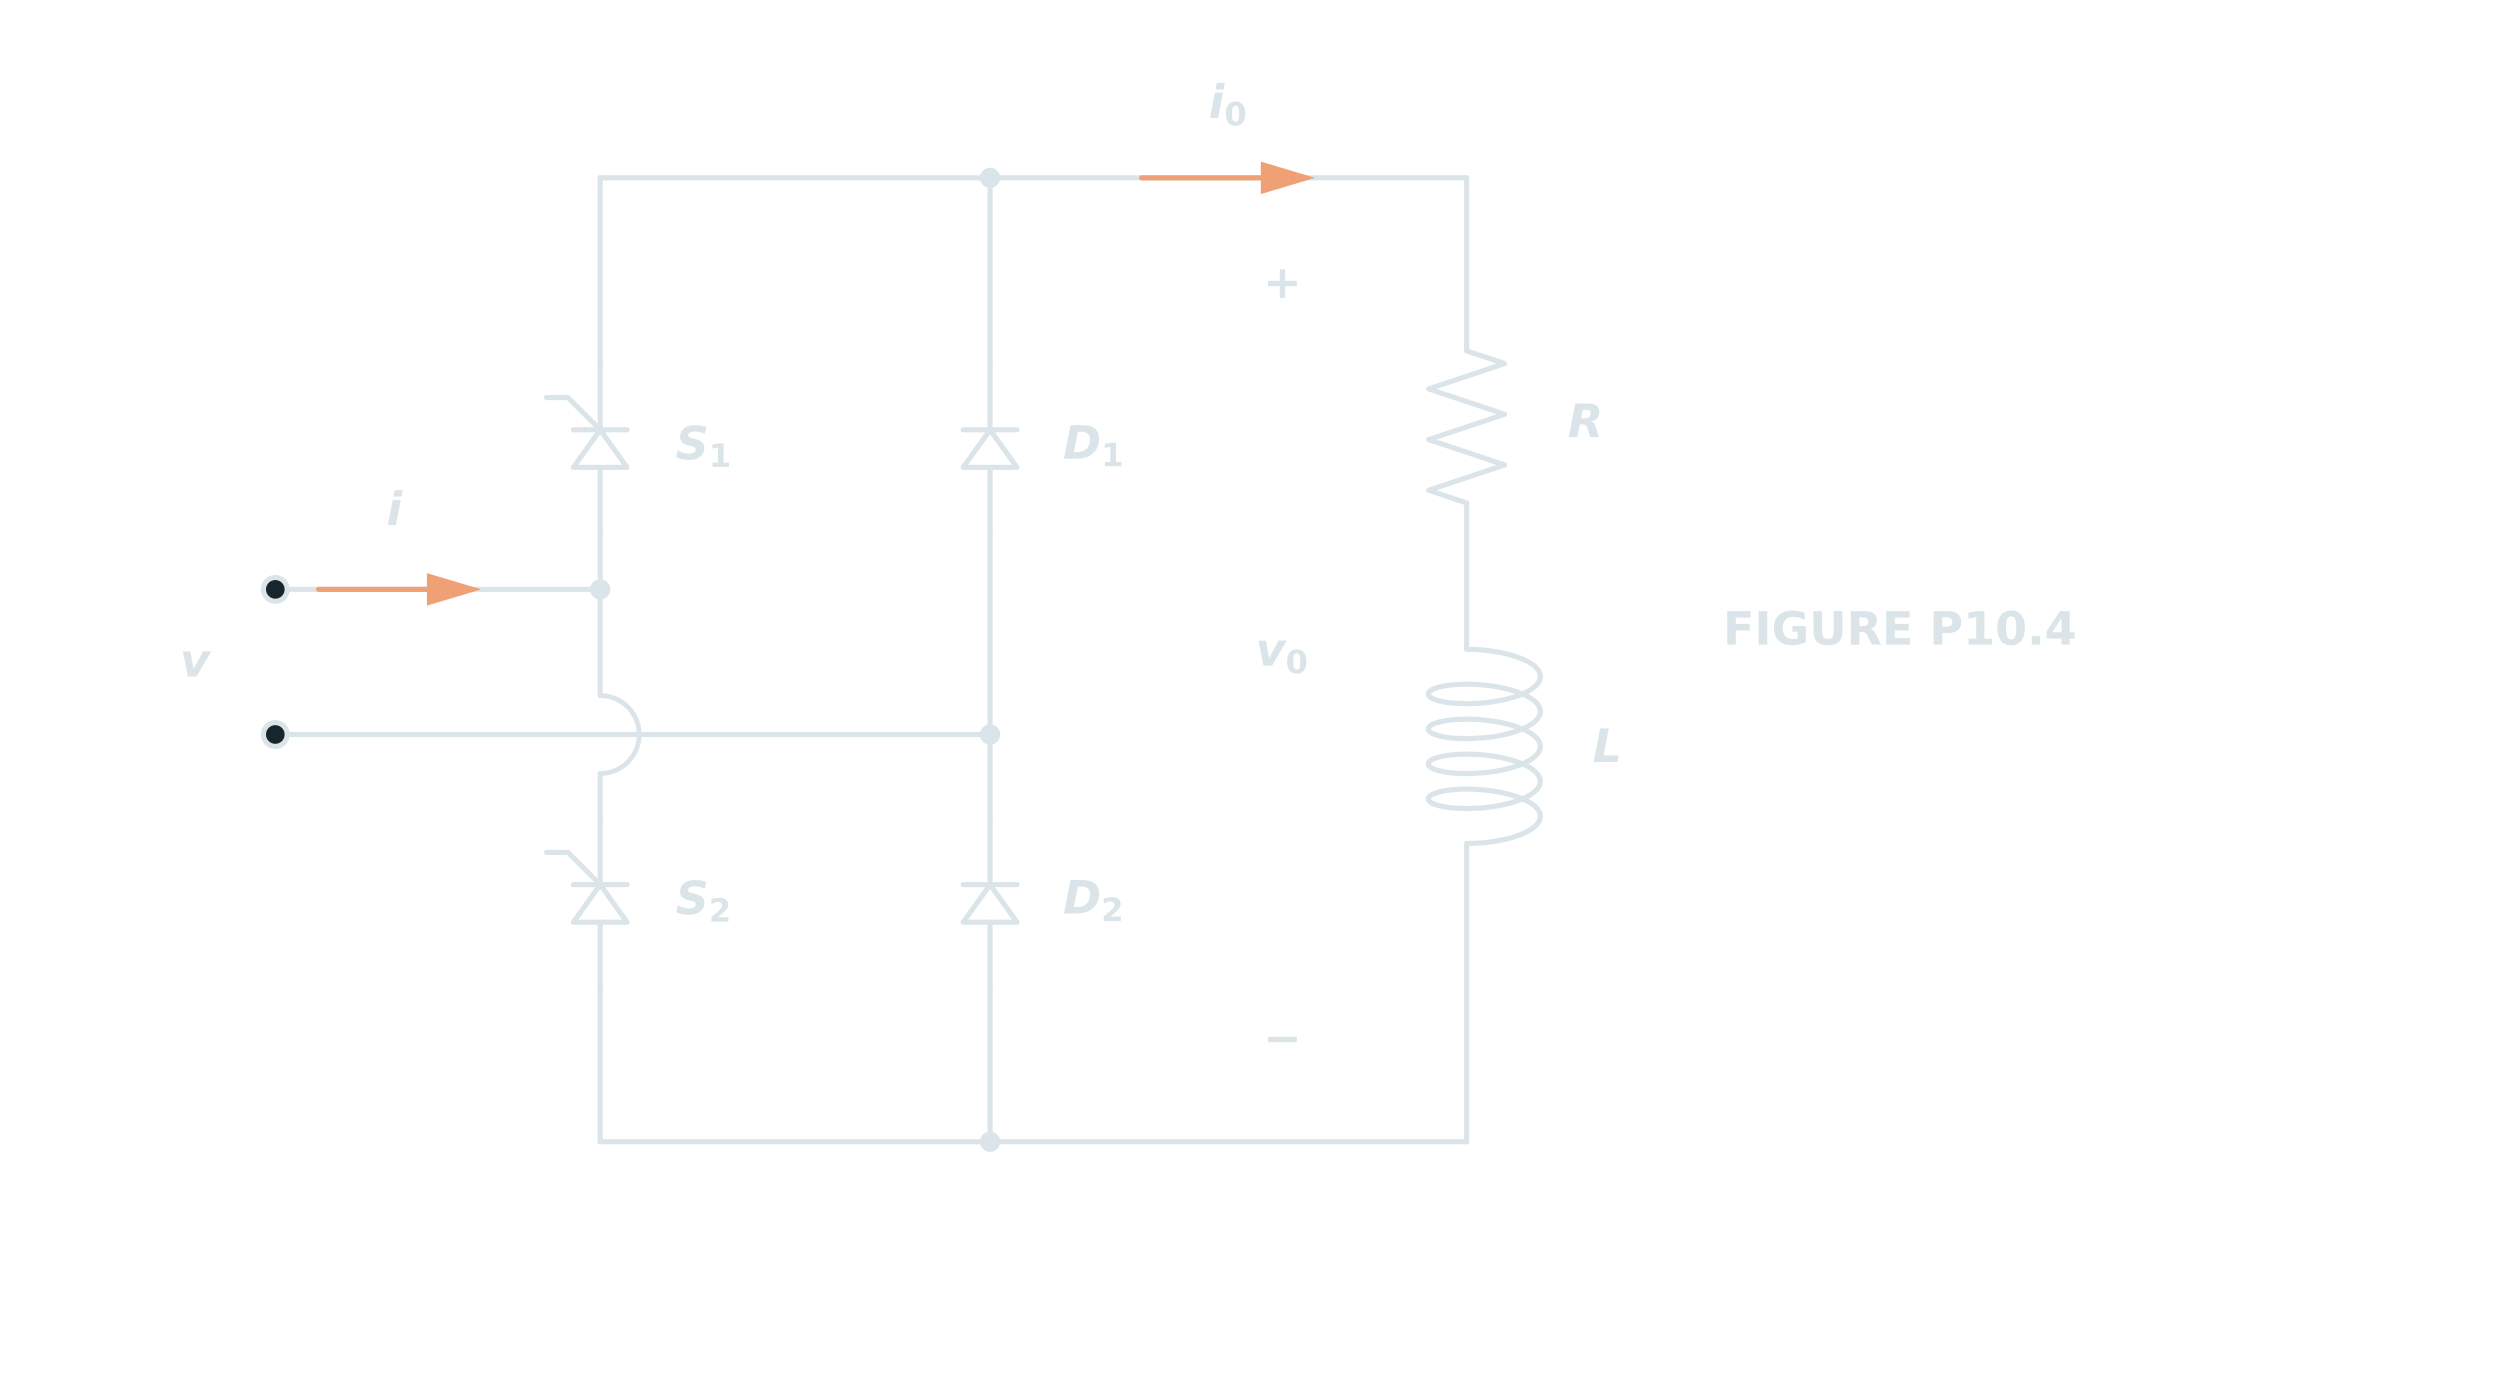
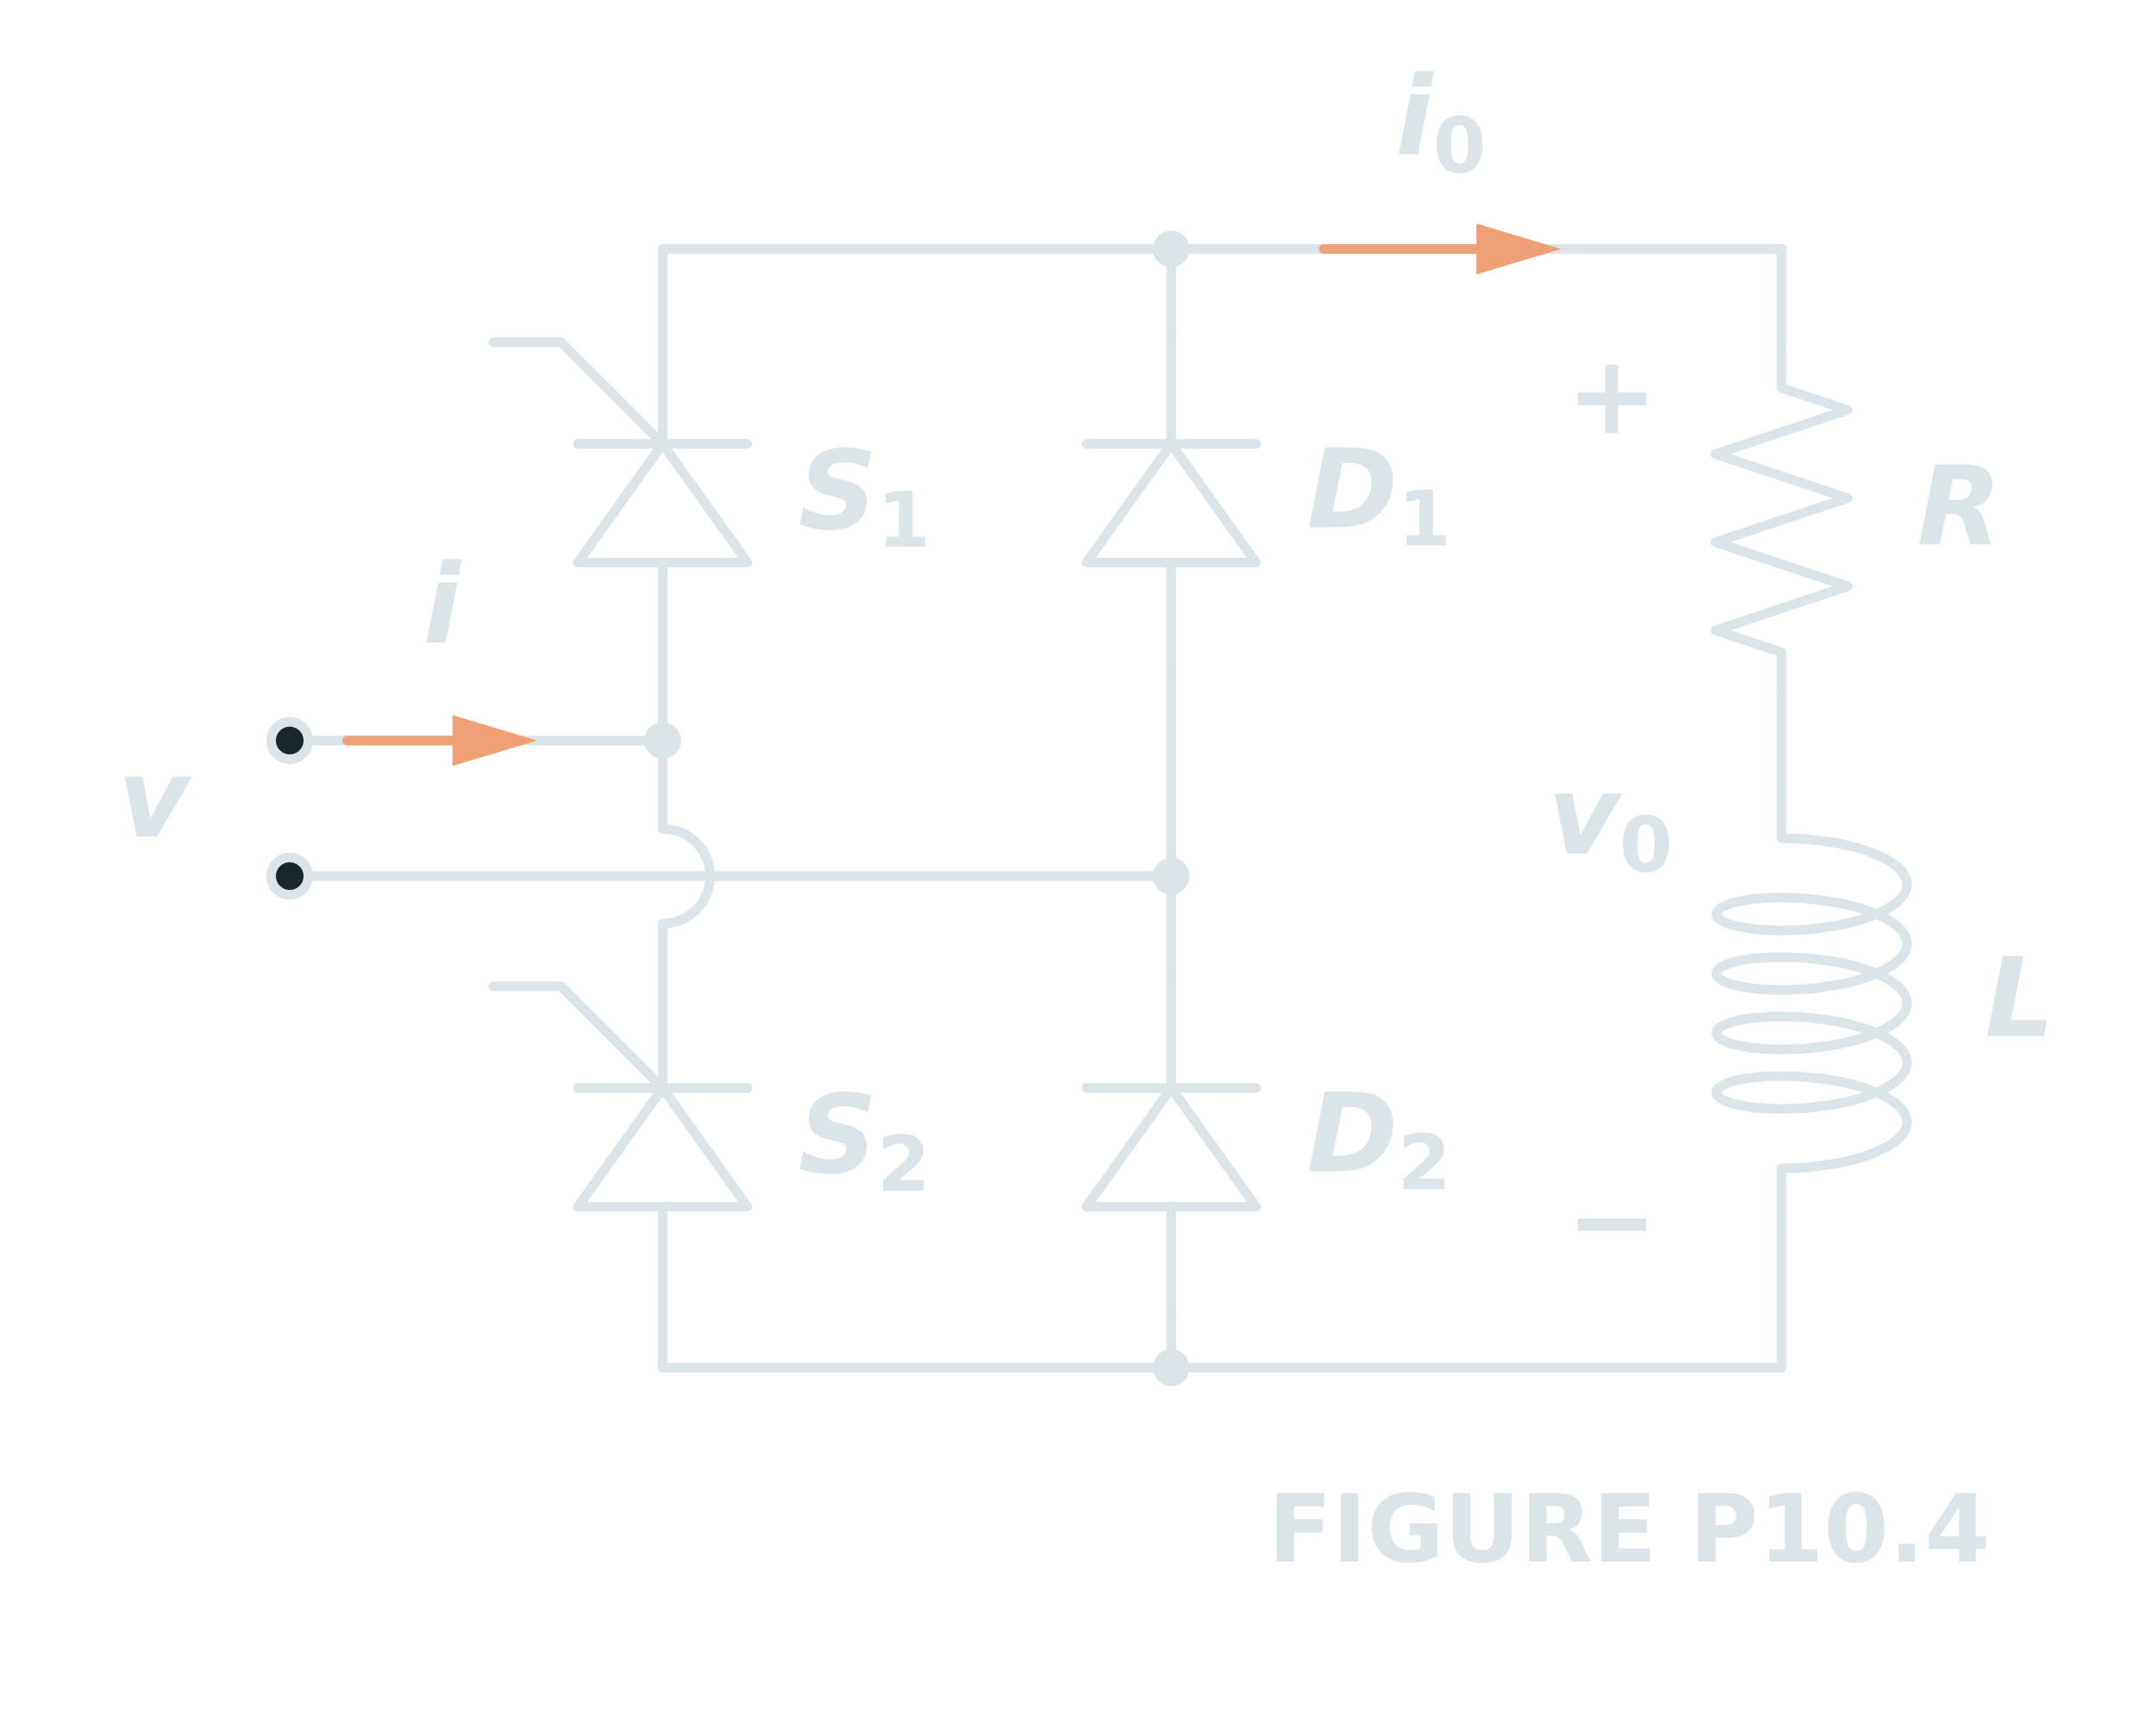
- <svg xmlns="http://www.w3.org/2000/svg" width="777.312pt" height="427.114pt" viewBox="0 0 777.312 427.114" version="1.1">
+ <svg xmlns="http://www.w3.org/2000/svg" width="358.272pt" height="283.901pt" viewBox="0 0 358.272 283.901" version="1.1">
  <defs>
    <style type="text/css">*{stroke-linejoin: round; stroke-linecap: butt}</style>
  </defs>
  <g id="figure_1">
    <g id="patch_1">
-       <path d="M 0 427.114 L 777.312 427.114 L 777.312 0 L 0 0 L 0 427.114 z " style="fill: none" />
+       <path d="M 0 283.901 L 358.272 283.901 L 358.272 0 L 0 0 L 0 283.901 z " style="fill: none" />
    </g>
    <g id="axes_1">
      <g id="patch_2">
-         <path d="M 186.619 240.495 C 189.833 240.495 192.918 239.217 195.191 236.945 C 197.463 234.672 198.741 231.587 198.741 228.373 C 198.741 225.159 197.463 222.074 195.191 219.801 C 192.918 217.529 189.833 216.251 186.619 216.251 " clip-path="url(#pb4f938de0c)" style="fill: none; stroke: #dbe5e9; stroke-width: 1.5; stroke-linejoin: miter" />
+         <path d="M 110.118 153.501 C 112.209 153.501 114.216 152.669 115.695 151.19 C 117.174 149.712 118.005 147.704 118.005 145.613 C 118.005 143.522 117.174 141.514 115.695 140.035 C 114.216 138.557 112.209 137.725 110.118 137.725 " clip-path="url(#pa11b51363e)" style="fill: none; stroke: #dbe5e9; stroke-width: 1.6; stroke-linejoin: miter" />
      </g>
      <g id="schemdraw-a0-25">
-         <path d="M 194.97 145.322 L 186.619 133.631 L 178.268 145.322 L 194.97 145.322 z " clip-path="url(#pb4f938de0c)" style="fill: none; stroke: #dbe5e9; stroke-width: 1.6; stroke-linecap: round" />
+         <path d="M 124.203 93.497 L 110.118 73.777 L 96.032 93.497 L 124.203 93.497 z " clip-path="url(#pa11b51363e)" style="fill: none; stroke: #dbe5e9; stroke-width: 1.6; stroke-linecap: round" />
      </g>
      <g id="schemdraw-a0-26">
-         <path d="M 194.97 286.748 L 186.619 275.057 L 178.268 286.748 L 194.97 286.748 z " clip-path="url(#pb4f938de0c)" style="fill: none; stroke: #dbe5e9; stroke-width: 1.6; stroke-linecap: round" />
+         <path d="M 124.203 200.546 L 110.118 180.826 L 96.032 200.546 L 124.203 200.546 z " clip-path="url(#pa11b51363e)" style="fill: none; stroke: #dbe5e9; stroke-width: 1.6; stroke-linecap: round" />
      </g>
      <g id="schemdraw-a0-27">
-         <path d="M 299.49 145.322 L 307.841 133.631 L 316.192 145.322 L 299.49 145.322 z " clip-path="url(#pb4f938de0c)" style="fill: none; stroke: #dbe5e9; stroke-width: 1.6; stroke-linecap: round" />
+         <path d="M 180.545 93.497 L 194.63 73.777 L 208.715 93.497 L 180.545 93.497 z " clip-path="url(#pa11b51363e)" style="fill: none; stroke: #dbe5e9; stroke-width: 1.6; stroke-linecap: round" />
      </g>
      <g id="schemdraw-a0-28">
-         <path d="M 299.49 286.748 L 307.841 275.057 L 316.192 286.748 L 299.49 286.748 z " clip-path="url(#pb4f938de0c)" style="fill: none; stroke: #dbe5e9; stroke-width: 1.6; stroke-linecap: round" />
+         <path d="M 180.545 200.546 L 194.63 180.826 L 208.715 200.546 L 180.545 200.546 z " clip-path="url(#pa11b51363e)" style="fill: none; stroke: #dbe5e9; stroke-width: 1.6; stroke-linecap: round" />
      </g>
      <g id="schemdraw-a0-0">
-         <path d="M 186.619 112.539 L 186.619 83.917 L 186.619 55.295 " clip-path="url(#pb4f938de0c)" style="fill: none; stroke: #dbe5e9; stroke-width: 1.6; stroke-linecap: round" />
+         <path d="M 110.118 41.381 L 203.081 41.381 L 296.045 41.381 " clip-path="url(#pa11b51363e)" style="fill: none; stroke: #dbe5e9; stroke-width: 1.6; stroke-linecap: round" />
      </g>
      <g id="schemdraw-a0-1">
-         <path d="M 186.619 55.295 L 321.31 55.295 L 456.002 55.295 " clip-path="url(#pb4f938de0c)" style="fill: none; stroke: #dbe5e9; stroke-width: 1.6; stroke-linecap: round" />
+         <path d="M 110.118 227.308 L 203.081 227.308 L 296.045 227.308 " clip-path="url(#pa11b51363e)" style="fill: none; stroke: #dbe5e9; stroke-width: 1.6; stroke-linecap: round" />
      </g>
      <g id="schemdraw-a0-2">
-         <path d="M 186.619 307.841 L 186.619 331.412 L 186.619 354.983 " clip-path="url(#pb4f938de0c)" style="fill: none; stroke: #dbe5e9; stroke-width: 1.6; stroke-linecap: round" />
+         <path d="M 110.118 111.808 L 110.118 93.497 M 124.203 73.777 L 96.032 73.777 M 110.118 73.777 L 110.118 55.466 " clip-path="url(#pa11b51363e)" style="fill: none; stroke: #dbe5e9; stroke-width: 1.6; stroke-linecap: round" />
      </g>
      <g id="schemdraw-a0-3">
-         <path d="M 186.619 354.983 L 321.31 354.983 L 456.002 354.983 " clip-path="url(#pb4f938de0c)" style="fill: none; stroke: #dbe5e9; stroke-width: 1.6; stroke-linecap: round" />
+         <path d="M 110.118 73.777 L 93.215 56.875 L 81.947 56.875 " clip-path="url(#pa11b51363e)" style="fill: none; stroke: #dbe5e9; stroke-width: 1.6; stroke-linecap: round" />
      </g>
      <g id="schemdraw-a0-4">
-         <path d="M 307.841 112.539 L 307.841 83.917 L 307.841 55.295 " clip-path="url(#pb4f938de0c)" style="fill: none; stroke: #dbe5e9; stroke-width: 1.6; stroke-linecap: round" />
+         <path d="M 110.118 218.857 L 110.118 200.546 M 124.203 180.826 L 96.032 180.826 M 110.118 180.826 L 110.118 162.515 " clip-path="url(#pa11b51363e)" style="fill: none; stroke: #dbe5e9; stroke-width: 1.6; stroke-linecap: round" />
      </g>
      <g id="schemdraw-a0-5">
-         <path d="M 307.841 307.841 L 307.841 331.412 L 307.841 354.983 " clip-path="url(#pb4f938de0c)" style="fill: none; stroke: #dbe5e9; stroke-width: 1.6; stroke-linecap: round" />
+         <path d="M 110.118 180.826 L 93.215 163.924 L 81.947 163.924 " clip-path="url(#pa11b51363e)" style="fill: none; stroke: #dbe5e9; stroke-width: 1.6; stroke-linecap: round" />
      </g>
      <g id="schemdraw-a0-6">
-         <path d="M 186.619 166.415 L 186.619 145.322 M 194.97 133.631 L 178.268 133.631 M 186.619 133.631 L 186.619 112.539 " clip-path="url(#pb4f938de0c)" style="fill: none; stroke: #dbe5e9; stroke-width: 1.6; stroke-linecap: round" />
+         <path d="M 110.118 55.466 L 110.118 48.424 L 110.118 41.381 " clip-path="url(#pa11b51363e)" style="fill: none; stroke: #dbe5e9; stroke-width: 1.6; stroke-linecap: round" />
      </g>
      <g id="schemdraw-a0-7">
-         <path d="M 186.619 133.631 L 176.598 123.61 L 169.917 123.61 " clip-path="url(#pb4f938de0c)" style="fill: none; stroke: #dbe5e9; stroke-width: 1.6; stroke-linecap: round" />
+         <path d="M 110.118 227.308 L 110.118 223.082 L 110.118 218.857 " clip-path="url(#pa11b51363e)" style="fill: none; stroke: #dbe5e9; stroke-width: 1.6; stroke-linecap: round" />
      </g>
      <g id="schemdraw-a0-8">
-         <path d="M 186.619 307.841 L 186.619 286.748 M 194.97 275.057 L 178.268 275.057 M 186.619 275.057 L 186.619 253.965 " clip-path="url(#pb4f938de0c)" style="fill: none; stroke: #dbe5e9; stroke-width: 1.6; stroke-linecap: round" />
+         <path d="M 110.118 162.515 L 110.118 158.008 L 110.118 153.501 " clip-path="url(#pa11b51363e)" style="fill: none; stroke: #dbe5e9; stroke-width: 1.6; stroke-linecap: round" />
      </g>
      <g id="schemdraw-a0-9">
-         <path d="M 186.619 275.057 L 176.598 265.036 L 169.917 265.036 " clip-path="url(#pb4f938de0c)" style="fill: none; stroke: #dbe5e9; stroke-width: 1.6; stroke-linecap: round" />
+         <path d="M 110.118 137.725 L 110.118 124.766 L 110.118 111.808 " clip-path="url(#pa11b51363e)" style="fill: none; stroke: #dbe5e9; stroke-width: 1.6; stroke-linecap: round" />
      </g>
      <g id="schemdraw-a0-10">
-         <path d="M 186.619 253.965 L 186.619 247.23 L 186.619 240.495 " clip-path="url(#pb4f938de0c)" style="fill: none; stroke: #dbe5e9; stroke-width: 1.6; stroke-linecap: round" />
+         <path d="M 194.63 111.808 L 194.63 93.497 M 180.545 73.777 L 208.715 73.777 M 194.63 73.777 L 194.63 55.466 " clip-path="url(#pa11b51363e)" style="fill: none; stroke: #dbe5e9; stroke-width: 1.6; stroke-linecap: round" />
      </g>
      <g id="schemdraw-a0-11">
-         <path d="M 186.619 216.251 L 186.619 191.333 L 186.619 166.415 " clip-path="url(#pb4f938de0c)" style="fill: none; stroke: #dbe5e9; stroke-width: 1.6; stroke-linecap: round" />
+         <path d="M 194.63 218.857 L 194.63 200.546 M 180.545 180.826 L 208.715 180.826 M 194.63 180.826 L 194.63 162.515 " clip-path="url(#pa11b51363e)" style="fill: none; stroke: #dbe5e9; stroke-width: 1.6; stroke-linecap: round" />
      </g>
      <g id="schemdraw-a0-12">
-         <path d="M 307.841 166.415 L 307.841 145.322 M 299.49 133.631 L 316.192 133.631 M 307.841 133.631 L 307.841 112.539 " clip-path="url(#pb4f938de0c)" style="fill: none; stroke: #dbe5e9; stroke-width: 1.6; stroke-linecap: round" />
+         <path d="M 194.63 55.466 L 194.63 48.424 L 194.63 41.381 " clip-path="url(#pa11b51363e)" style="fill: none; stroke: #dbe5e9; stroke-width: 1.6; stroke-linecap: round" />
      </g>
      <g id="schemdraw-a0-13">
-         <path d="M 307.841 307.841 L 307.841 286.748 M 299.49 275.057 L 316.192 275.057 M 307.841 275.057 L 307.841 253.965 " clip-path="url(#pb4f938de0c)" style="fill: none; stroke: #dbe5e9; stroke-width: 1.6; stroke-linecap: round" />
+         <path d="M 194.63 227.308 L 194.63 223.082 L 194.63 218.857 " clip-path="url(#pa11b51363e)" style="fill: none; stroke: #dbe5e9; stroke-width: 1.6; stroke-linecap: round" />
      </g>
      <g id="schemdraw-a0-14">
-         <path d="M 307.841 253.965 L 307.841 210.19 L 307.841 166.415 " clip-path="url(#pb4f938de0c)" style="fill: none; stroke: #dbe5e9; stroke-width: 1.6; stroke-linecap: round" />
+         <path d="M 194.63 162.515 L 194.63 137.162 L 194.63 111.808 " clip-path="url(#pa11b51363e)" style="fill: none; stroke: #dbe5e9; stroke-width: 1.6; stroke-linecap: round" />
      </g>
      <g id="schemdraw-a0-15">
-         <path d="M 85.6 183.252 L 136.11 183.252 L 186.619 183.252 " clip-path="url(#pb4f938de0c)" style="fill: none; stroke: #dbe5e9; stroke-width: 1.6; stroke-linecap: round" />
+         <path d="M 48.142 123.076 L 79.13 123.076 L 110.118 123.076 " clip-path="url(#pa11b51363e)" style="fill: none; stroke: #dbe5e9; stroke-width: 1.6; stroke-linecap: round" />
      </g>
      <g id="schemdraw-a0-16">
-         <path d="M 85.6 228.373 L 196.721 228.373 L 307.841 228.373 " clip-path="url(#pb4f938de0c)" style="fill: none; stroke: #dbe5e9; stroke-width: 1.6; stroke-linecap: round" />
+         <path d="M 48.142 145.613 L 121.386 145.613 L 194.63 145.613 " clip-path="url(#pa11b51363e)" style="fill: none; stroke: #dbe5e9; stroke-width: 1.6; stroke-linecap: round" />
      </g>
      <g id="schemdraw-a0-17">
-         <path d="M 99.069 183.252 L 124.324 183.252 L 132.742 183.252 " clip-path="url(#pb4f938de0c)" style="fill: none; stroke: #f0a075; stroke-width: 1.6; stroke-linecap: round" />
+         <path d="M 57.72 123.076 L 73.496 123.076 L 75.186 123.076 " clip-path="url(#pa11b51363e)" style="fill: none; stroke: #f0a075; stroke-width: 1.6; stroke-linecap: round" />
+       </g>
+       <g id="schemdraw-a0-35">
+         <path d="M 75.186 118.851 L 89.271 123.076 L 75.186 127.302 z " clip-path="url(#pa11b51363e)" style="fill: #f0a075" />
+       </g>
+       <g id="schemdraw-a0-18">
+         <path d="M 296.045 41.381 L 296.045 49.832 L 296.045 58.283 " clip-path="url(#pa11b51363e)" style="fill: none; stroke: #dbe5e9; stroke-width: 1.6; stroke-linecap: round" />
+       </g>
+       <g id="schemdraw-a0-19">
+         <path d="M 296.045 58.283 L 296.045 64.481 L 307.031 68.143 L 285.058 75.468 L 307.031 82.792 L 285.058 90.116 L 307.031 97.441 L 285.058 104.765 L 296.045 108.427 L 296.045 114.625 " clip-path="url(#pa11b51363e)" style="fill: none; stroke: #dbe5e9; stroke-width: 1.6; stroke-linecap: round" />
+       </g>
+       <g id="schemdraw-a0-20">
+         <path d="M 296.045 114.625 L 296.045 123.076 L 296.045 131.527 " clip-path="url(#pa11b51363e)" style="fill: none; stroke: #dbe5e9; stroke-width: 1.6; stroke-linecap: round" />
+       </g>
+       <g id="schemdraw-a0-21">
+         <path d="M 296.045 131.527 L 296.045 139.274 L 300.568 139.479 L 305.132 140.101 L 307.309 140.566 L 309.354 141.127 L 311.224 141.777 L 312.879 142.509 L 314.286 143.31 L 315.414 144.169 L 316.238 145.073 L 316.743 146.007 L 316.917 146.956 L 316.757 147.906 L 316.266 148.841 L 315.454 149.746 L 314.339 150.608 L 312.943 151.411 L 311.298 152.146 L 309.436 152.8 L 307.397 153.365 L 305.225 153.834 L 300.664 154.464 L 296.136 154.678 L 292.021 154.494 L 288.663 153.966 L 287.359 153.599 L 286.344 153.178 L 285.639 152.719 L 285.259 152.234 L 285.212 151.739 L 285.499 151.251 L 286.114 150.782 L 287.044 150.349 L 288.268 149.965 L 289.763 149.644 L 291.495 149.396 L 295.524 149.16 L 300.016 149.315 L 304.596 149.887 L 306.797 150.328 L 308.878 150.866 L 310.794 151.496 L 312.504 152.209 L 313.973 152.995 L 315.17 153.841 L 316.069 154.735 L 316.652 155.663 L 316.906 156.61 L 316.826 157.562 L 316.413 158.502 L 315.677 159.415 L 314.633 160.288 L 313.302 161.107 L 311.713 161.859 L 309.899 162.533 L 307.899 163.12 L 305.755 163.613 L 301.216 164.293 L 296.664 164.556 L 292.48 164.418 L 289.015 163.928 L 287.646 163.575 L 286.56 163.166 L 285.779 162.714 L 285.32 162.234 L 285.193 161.74 L 285.4 161.249 L 285.937 160.774 L 286.793 160.331 L 287.949 159.935 L 289.382 159.597 L 291.061 159.33 L 295.01 159.051 L 299.466 159.157 L 304.055 159.679 L 306.279 160.095 L 308.393 160.611 L 310.352 161.22 L 312.115 161.914 L 313.645 162.683 L 314.91 163.516 L 315.882 164.4 L 316.542 165.321 L 316.876 166.265 L 316.876 167.217 L 316.542 168.161 L 315.882 169.082 L 314.91 169.966 L 313.645 170.799 L 312.115 171.568 L 310.352 172.262 L 308.393 172.871 L 306.279 173.386 L 304.055 173.803 L 299.466 174.325 L 295.01 174.431 L 291.061 174.151 L 287.949 173.547 L 286.793 173.15 L 285.937 172.708 L 285.4 172.233 L 285.193 171.741 L 285.32 171.248 L 285.779 170.768 L 286.56 170.316 L 287.646 169.907 L 289.015 169.554 L 290.638 169.27 L 294.503 168.947 L 298.918 169.005 L 303.511 169.477 L 305.755 169.869 L 307.899 170.361 L 309.899 170.948 L 311.713 171.623 L 313.302 172.375 L 314.633 173.193 L 315.677 174.066 L 316.413 174.98 L 316.826 175.92 L 316.906 176.871 L 316.652 177.818 L 316.069 178.747 L 315.17 179.641 L 313.973 180.487 L 312.504 181.273 L 310.794 181.985 L 308.878 182.615 L 306.797 183.154 L 304.596 183.595 L 300.016 184.167 L 295.524 184.322 L 291.495 184.086 L 288.268 183.516 L 287.044 183.133 L 286.114 182.7 L 285.499 182.231 L 285.212 181.742 L 285.259 181.248 L 285.639 180.763 L 286.344 180.303 L 287.359 179.883 L 288.663 179.515 L 290.228 179.213 L 294.004 178.849 L 298.372 178.859 L 302.965 179.281 L 305.225 179.648 L 307.397 180.117 L 309.436 180.682 L 311.298 181.336 L 312.943 182.07 L 314.339 182.874 L 315.454 183.735 L 316.266 184.641 L 316.757 185.576 L 316.917 186.526 L 316.743 187.475 L 316.238 188.409 L 315.414 189.313 L 314.286 190.172 L 312.879 190.973 L 311.224 191.704 L 309.354 192.355 L 307.309 192.916 L 305.132 193.381 L 300.568 194.003 L 296.045 194.207 L 296.045 201.954 L 296.045 201.954 " clip-path="url(#pa11b51363e)" style="fill: none; stroke: #dbe5e9; stroke-width: 1.6; stroke-linecap: round" />
+       </g>
+       <g id="schemdraw-a0-22">
+         <path d="M 296.045 201.954 L 296.045 214.631 L 296.045 227.308 " clip-path="url(#pa11b51363e)" style="fill: none; stroke: #dbe5e9; stroke-width: 1.6; stroke-linecap: round" />
+       </g>
+       <g id="schemdraw-a0-23">
+         <path d="M 219.984 41.381 L 239.703 41.381 L 245.337 41.381 " clip-path="url(#pa11b51363e)" style="fill: none; stroke: #f0a075; stroke-width: 1.6; stroke-linecap: round" />
+       </g>
+       <g id="schemdraw-a0-36">
+         <path d="M 245.337 37.155 L 259.423 41.381 L 245.337 45.607 z " clip-path="url(#pa11b51363e)" style="fill: #f0a075" />
+       </g>
+       <g id="schemdraw-a0-29">
+         <path d="M 110.118 125.33 C 110.715 125.33 111.289 125.092 111.711 124.67 C 112.134 124.247 112.371 123.674 112.371 123.076 C 112.371 122.479 112.134 121.905 111.711 121.483 C 111.289 121.06 110.715 120.823 110.118 120.823 C 109.52 120.823 108.947 121.06 108.524 121.483 C 108.101 121.905 107.864 122.479 107.864 123.076 C 107.864 123.674 108.101 124.247 108.524 124.67 C 108.947 125.092 109.52 125.33 110.118 125.33 z " clip-path="url(#pa11b51363e)" style="fill: #dbe5e9; stroke: #dbe5e9; stroke-width: 1.6; stroke-linejoin: miter" />
+       </g>
+       <g id="schemdraw-a0-30">
+         <path d="M 194.63 147.866 C 195.228 147.866 195.801 147.629 196.223 147.206 C 196.646 146.784 196.884 146.21 196.884 145.613 C 196.884 145.015 196.646 144.442 196.223 144.019 C 195.801 143.597 195.228 143.359 194.63 143.359 C 194.032 143.359 193.459 143.597 193.036 144.019 C 192.614 144.442 192.376 145.015 192.376 145.613 C 192.376 146.21 192.614 146.784 193.036 147.206 C 193.459 147.629 194.032 147.866 194.63 147.866 z " clip-path="url(#pa11b51363e)" style="fill: #dbe5e9; stroke: #dbe5e9; stroke-width: 1.6; stroke-linejoin: miter" />
+       </g>
+       <g id="schemdraw-a0-31">
+         <path d="M 194.63 43.635 C 195.228 43.635 195.801 43.397 196.223 42.975 C 196.646 42.552 196.884 41.979 196.884 41.381 C 196.884 40.783 196.646 40.21 196.223 39.787 C 195.801 39.365 195.228 39.127 194.63 39.127 C 194.032 39.127 193.459 39.365 193.036 39.787 C 192.614 40.21 192.376 40.783 192.376 41.381 C 192.376 41.979 192.614 42.552 193.036 42.975 C 193.459 43.397 194.032 43.635 194.63 43.635 z " clip-path="url(#pa11b51363e)" style="fill: #dbe5e9; stroke: #dbe5e9; stroke-width: 1.6; stroke-linejoin: miter" />
+       </g>
+       <g id="schemdraw-a0-32">
+         <path d="M 194.63 229.562 C 195.228 229.562 195.801 229.324 196.223 228.902 C 196.646 228.479 196.884 227.906 196.884 227.308 C 196.884 226.71 196.646 226.137 196.223 225.714 C 195.801 225.292 195.228 225.054 194.63 225.054 C 194.032 225.054 193.459 225.292 193.036 225.714 C 192.614 226.137 192.376 226.71 192.376 227.308 C 192.376 227.906 192.614 228.479 193.036 228.902 C 193.459 229.324 194.032 229.562 194.63 229.562 z " clip-path="url(#pa11b51363e)" style="fill: #dbe5e9; stroke: #dbe5e9; stroke-width: 1.6; stroke-linejoin: miter" />
      </g>
      <g id="schemdraw-a0-33">
-         <path d="M 132.742 178.201 L 149.579 183.252 L 132.742 188.303 z " clip-path="url(#pb4f938de0c)" style="fill: #f0a075" />
-       </g>
-       <g id="schemdraw-a0-18">
-         <path d="M 456.002 55.295 L 456.002 78.866 L 456.002 102.437 " clip-path="url(#pb4f938de0c)" style="fill: none; stroke: #dbe5e9; stroke-width: 1.6; stroke-linecap: round" />
-       </g>
-       <g id="schemdraw-a0-19">
-         <path d="M 456.002 102.437 L 456.002 109.104 L 467.821 113.044 L 444.183 120.923 L 467.821 128.803 L 444.183 136.682 L 467.821 144.561 L 444.183 152.441 L 456.002 156.381 L 456.002 163.048 " clip-path="url(#pb4f938de0c)" style="fill: none; stroke: #dbe5e9; stroke-width: 1.6; stroke-linecap: round" />
-       </g>
-       <g id="schemdraw-a0-20">
-         <path d="M 456.002 163.048 L 456.002 178.201 L 456.002 193.353 " clip-path="url(#pb4f938de0c)" style="fill: none; stroke: #dbe5e9; stroke-width: 1.6; stroke-linecap: round" />
-       </g>
-       <g id="schemdraw-a0-21">
-         <path d="M 456.002 193.353 L 456.002 201.873 L 458.457 201.928 L 460.976 202.098 L 463.506 202.382 L 465.995 202.782 L 468.388 203.293 L 470.637 203.91 L 472.694 204.625 L 474.515 205.429 L 476.061 206.31 L 477.301 207.255 L 478.209 208.249 L 478.764 209.276 L 478.955 210.32 L 478.779 211.365 L 478.239 212.393 L 477.346 213.389 L 476.12 214.336 L 474.585 215.22 L 472.775 216.027 L 470.728 216.746 L 468.486 217.368 L 466.097 217.883 L 463.612 218.287 L 461.082 218.577 L 456.102 218.811 L 451.577 218.609 L 449.605 218.362 L 447.884 218.029 L 446.451 217.625 L 445.334 217.163 L 444.559 216.657 L 444.141 216.124 L 444.09 215.58 L 444.405 215.043 L 445.081 214.528 L 446.103 214.051 L 447.45 213.629 L 449.094 213.276 L 450.999 213.003 L 453.126 212.823 L 455.429 212.743 L 457.861 212.772 L 460.369 212.914 L 462.902 213.171 L 465.405 213.543 L 467.826 214.028 L 470.114 214.62 L 472.221 215.313 L 474.102 216.097 L 475.718 216.961 L 477.034 217.891 L 478.023 218.875 L 478.664 219.895 L 478.943 220.937 L 478.855 221.983 L 478.401 223.017 L 477.591 224.021 L 476.443 224.981 L 474.979 225.882 L 473.232 226.709 L 471.237 227.45 L 469.038 228.096 L 466.68 228.637 L 464.213 229.069 L 461.689 229.386 L 456.683 229.675 L 452.082 229.522 L 450.056 229.297 L 448.271 228.984 L 446.766 228.595 L 445.572 228.146 L 444.713 227.649 L 444.208 227.121 L 444.068 226.578 L 444.296 226.038 L 444.887 225.516 L 445.828 225.029 L 447.099 224.592 L 448.675 224.221 L 450.521 223.928 L 452.598 223.724 L 454.864 223.62 L 457.269 223.623 L 459.764 223.737 L 462.296 223.967 L 464.811 224.311 L 467.257 224.769 L 469.581 225.336 L 471.736 226.006 L 473.674 226.769 L 475.357 227.615 L 476.747 228.53 L 477.817 229.503 L 478.543 230.516 L 478.909 231.554 L 478.909 232.6 L 478.543 233.639 L 477.817 234.652 L 476.747 235.624 L 475.357 236.54 L 473.674 237.386 L 471.736 238.149 L 469.581 238.818 L 467.257 239.385 L 464.811 239.843 L 462.296 240.188 L 457.269 240.532 L 452.598 240.43 L 450.521 240.226 L 448.675 239.933 L 447.099 239.562 L 445.828 239.126 L 444.887 238.639 L 444.296 238.117 L 444.068 237.576 L 444.208 237.034 L 444.713 236.506 L 445.572 236.009 L 446.766 235.559 L 448.271 235.171 L 450.056 234.858 L 452.082 234.632 L 454.306 234.503 L 456.683 234.48 L 459.161 234.567 L 461.689 234.769 L 464.213 235.086 L 466.68 235.517 L 469.038 236.059 L 471.237 236.704 L 473.232 237.446 L 474.979 238.273 L 476.443 239.173 L 477.591 240.133 L 478.401 241.138 L 478.855 242.171 L 478.943 243.217 L 478.664 244.259 L 478.023 245.28 L 477.034 246.263 L 475.718 247.194 L 474.102 248.058 L 472.221 248.841 L 470.114 249.534 L 467.826 250.126 L 465.405 250.611 L 462.902 250.983 L 460.369 251.24 L 455.429 251.411 L 450.999 251.151 L 449.094 250.879 L 447.45 250.525 L 446.103 250.103 L 445.081 249.627 L 444.405 249.112 L 444.09 248.574 L 444.141 248.03 L 444.559 247.497 L 445.334 246.992 L 446.451 246.529 L 447.884 246.125 L 449.605 245.793 L 451.577 245.545 L 453.758 245.392 L 456.102 245.343 L 458.561 245.403 L 461.082 245.577 L 463.612 245.867 L 466.097 246.271 L 468.486 246.787 L 470.728 247.408 L 472.775 248.127 L 474.585 248.935 L 476.12 249.819 L 477.346 250.766 L 478.239 251.761 L 478.779 252.79 L 478.955 253.834 L 478.764 254.878 L 478.209 255.906 L 477.301 256.899 L 476.061 257.844 L 474.515 258.725 L 472.694 259.529 L 470.637 260.245 L 468.388 260.862 L 465.995 261.373 L 463.506 261.772 L 460.976 262.057 L 456.002 262.282 L 456.002 270.801 L 456.002 270.801 " clip-path="url(#pb4f938de0c)" style="fill: none; stroke: #dbe5e9; stroke-width: 1.6; stroke-linecap: round" />
-       </g>
-       <g id="schemdraw-a0-22">
-         <path d="M 456.002 270.801 L 456.002 312.892 L 456.002 354.983 " clip-path="url(#pb4f938de0c)" style="fill: none; stroke: #dbe5e9; stroke-width: 1.6; stroke-linecap: round" />
-       </g>
-       <g id="schemdraw-a0-23">
-         <path d="M 354.983 55.295 L 381.921 55.295 L 392.023 55.295 " clip-path="url(#pb4f938de0c)" style="fill: none; stroke: #f0a075; stroke-width: 1.6; stroke-linecap: round" />
-       </g>
-       <g id="schemdraw-a0-36">
-         <path d="M 392.023 50.244 L 408.86 55.295 L 392.023 60.346 z " clip-path="url(#pb4f938de0c)" style="fill: #f0a075" />
-       </g>
-       <g id="schemdraw-a0-29">
-         <path d="M 186.619 185.609 C 187.244 185.609 187.844 185.36 188.286 184.918 C 188.728 184.476 188.976 183.877 188.976 183.252 C 188.976 182.626 188.728 182.027 188.286 181.585 C 187.844 181.143 187.244 180.894 186.619 180.894 C 185.994 180.894 185.394 181.143 184.952 181.585 C 184.51 182.027 184.262 182.626 184.262 183.252 C 184.262 183.877 184.51 184.476 184.952 184.918 C 185.394 185.36 185.994 185.609 186.619 185.609 z " clip-path="url(#pb4f938de0c)" style="fill: #dbe5e9; stroke: #dbe5e9; stroke-width: 1.6; stroke-linejoin: miter" />
-       </g>
-       <g id="schemdraw-a0-30">
-         <path d="M 307.841 230.73 C 308.466 230.73 309.066 230.482 309.508 230.04 C 309.95 229.598 310.198 228.998 310.198 228.373 C 310.198 227.748 309.95 227.148 309.508 226.706 C 309.066 226.264 308.466 226.016 307.841 226.016 C 307.216 226.016 306.616 226.264 306.174 226.706 C 305.732 227.148 305.484 227.748 305.484 228.373 C 305.484 228.998 305.732 229.598 306.174 230.04 C 306.616 230.482 307.216 230.73 307.841 230.73 z " clip-path="url(#pb4f938de0c)" style="fill: #dbe5e9; stroke: #dbe5e9; stroke-width: 1.6; stroke-linejoin: miter" />
-       </g>
-       <g id="schemdraw-a0-31">
-         <path d="M 307.841 57.652 C 308.466 57.652 309.066 57.403 309.508 56.961 C 309.95 56.519 310.198 55.92 310.198 55.295 C 310.198 54.67 309.95 54.07 309.508 53.628 C 309.066 53.186 308.466 52.938 307.841 52.938 C 307.216 52.938 306.616 53.186 306.174 53.628 C 305.732 54.07 305.484 54.67 305.484 55.295 C 305.484 55.92 305.732 56.519 306.174 56.961 C 306.616 57.403 307.216 57.652 307.841 57.652 z " clip-path="url(#pb4f938de0c)" style="fill: #dbe5e9; stroke: #dbe5e9; stroke-width: 1.6; stroke-linejoin: miter" />
-       </g>
-       <g id="schemdraw-a0-32">
-         <path d="M 307.841 357.34 C 308.466 357.34 309.066 357.092 309.508 356.65 C 309.95 356.208 310.198 355.608 310.198 354.983 C 310.198 354.358 309.95 353.758 309.508 353.316 C 309.066 352.874 308.466 352.626 307.841 352.626 C 307.216 352.626 306.616 352.874 306.174 353.316 C 305.732 353.758 305.484 354.358 305.484 354.983 C 305.484 355.608 305.732 356.208 306.174 356.65 C 306.616 357.092 307.216 357.34 307.841 357.34 z " clip-path="url(#pb4f938de0c)" style="fill: #dbe5e9; stroke: #dbe5e9; stroke-width: 1.6; stroke-linejoin: miter" />
+         <path d="M 48.142 126.175 C 48.964 126.175 49.752 125.848 50.333 125.267 C 50.914 124.686 51.241 123.898 51.241 123.076 C 51.241 122.254 50.914 121.466 50.333 120.885 C 49.752 120.304 48.964 119.977 48.142 119.977 C 47.32 119.977 46.532 120.304 45.951 120.885 C 45.37 121.466 45.043 122.254 45.043 123.076 C 45.043 123.898 45.37 124.686 45.951 125.267 C 46.532 125.848 47.32 126.175 48.142 126.175 z " clip-path="url(#pa11b51363e)" style="fill: #18252c; stroke: #dbe5e9; stroke-width: 1.6; stroke-linejoin: miter" />
      </g>
      <g id="schemdraw-a0-34">
-         <path d="M 85.6 186.956 C 86.583 186.956 87.525 186.565 88.219 185.871 C 88.914 185.176 89.304 184.234 89.304 183.252 C 89.304 182.269 88.914 181.327 88.219 180.632 C 87.525 179.938 86.583 179.548 85.6 179.548 C 84.618 179.548 83.676 179.938 82.981 180.632 C 82.287 181.327 81.896 182.269 81.896 183.252 C 81.896 184.234 82.287 185.176 82.981 185.871 C 83.676 186.565 84.618 186.956 85.6 186.956 z " clip-path="url(#pb4f938de0c)" style="fill: #18252c; stroke: #dbe5e9; stroke-width: 1.6; stroke-linejoin: miter" />
-       </g>
-       <g id="schemdraw-a0-35">
-         <path d="M 85.6 232.077 C 86.583 232.077 87.525 231.687 88.219 230.992 C 88.914 230.298 89.304 229.356 89.304 228.373 C 89.304 227.391 88.914 226.449 88.219 225.754 C 87.525 225.059 86.583 224.669 85.6 224.669 C 84.618 224.669 83.676 225.059 82.981 225.754 C 82.287 226.449 81.896 227.391 81.896 228.373 C 81.896 229.356 82.287 230.298 82.981 230.992 C 83.676 231.687 84.618 232.077 85.6 232.077 z " clip-path="url(#pb4f938de0c)" style="fill: #18252c; stroke: #dbe5e9; stroke-width: 1.6; stroke-linejoin: miter" />
+         <path d="M 48.142 148.712 C 48.964 148.712 49.752 148.385 50.333 147.804 C 50.914 147.223 51.241 146.435 51.241 145.613 C 51.241 144.791 50.914 144.003 50.333 143.422 C 49.752 142.841 48.964 142.514 48.142 142.514 C 47.32 142.514 46.532 142.841 45.951 143.422 C 45.37 144.003 45.043 144.791 45.043 145.613 C 45.043 146.435 45.37 147.223 45.951 147.804 C 46.532 148.385 47.32 148.712 48.142 148.712 z " clip-path="url(#pa11b51363e)" style="fill: #18252c; stroke: #dbe5e9; stroke-width: 1.6; stroke-linejoin: miter" />
      </g>
      <g id="text_1">
-         <g style="fill: #dbe5e9" transform="translate(210.0788 143.1915)">
-           <text>
-             <tspan x="0" y="-0.391" style="font-style: oblique; font-weight: 700; font-size: 14.3px; font-family: 'DejaVu Sans'; fill: #dbe5e9">S</tspan>
-             <tspan x="10.297" y="1.953" style="font-weight: 700; font-size: 10.01px; font-family: 'DejaVu Sans'; fill: #dbe5e9">1</tspan>
+         <g style="fill: #dbe5e9" transform="translate(132.6543 88.36487)">
+           <text>
+             <tspan x="0" y="-0.5" style="font-style: oblique; font-weight: 700; font-size: 18.2px; font-family: 'DejaVu Sans'; fill: #dbe5e9">S</tspan>
+             <tspan x="13.099" y="2.486" style="font-weight: 700; font-size: 12.74px; font-family: 'DejaVu Sans'; fill: #dbe5e9">1</tspan>
          </text>
        </g>
      </g>
      <g id="text_2">
-         <g style="fill: #dbe5e9" transform="translate(210.0788 284.6175)">
-           <text>
-             <tspan x="0" y="-0.391" style="font-style: oblique; font-weight: 700; font-size: 14.3px; font-family: 'DejaVu Sans'; fill: #dbe5e9">S</tspan>
-             <tspan x="10.297" y="1.953" style="font-weight: 700; font-size: 10.01px; font-family: 'DejaVu Sans'; fill: #dbe5e9">2</tspan>
+         <g style="fill: #dbe5e9" transform="translate(132.6543 195.4137)">
+           <text>
+             <tspan x="0" y="-0.5" style="font-style: oblique; font-weight: 700; font-size: 18.2px; font-family: 'DejaVu Sans'; fill: #dbe5e9">S</tspan>
+             <tspan x="13.099" y="2.486" style="font-weight: 700; font-size: 12.74px; font-family: 'DejaVu Sans'; fill: #dbe5e9">2</tspan>
          </text>
        </g>
      </g>
      <g id="text_3">
-         <g style="fill: #dbe5e9" transform="translate(330.5146 143.1915)">
-           <text>
-             <tspan x="0" y="-0.578" style="font-style: oblique; font-weight: 700; font-size: 14.3px; font-family: 'DejaVu Sans'; fill: #dbe5e9">D</tspan>
-             <tspan x="11.868" y="1.766" style="font-weight: 700; font-size: 10.01px; font-family: 'DejaVu Sans'; fill: #dbe5e9">1</tspan>
+         <g style="fill: #dbe5e9" transform="translate(217.1665 88.36487)">
+           <text>
+             <tspan x="0" y="-0.734" style="font-style: oblique; font-weight: 700; font-size: 18.2px; font-family: 'DejaVu Sans'; fill: #dbe5e9">D</tspan>
+             <tspan x="15.097" y="2.252" style="font-weight: 700; font-size: 12.74px; font-family: 'DejaVu Sans'; fill: #dbe5e9">1</tspan>
          </text>
        </g>
      </g>
      <g id="text_4">
-         <g style="fill: #dbe5e9" transform="translate(330.5146 284.6175)">
-           <text>
-             <tspan x="0" y="-0.578" style="font-style: oblique; font-weight: 700; font-size: 14.3px; font-family: 'DejaVu Sans'; fill: #dbe5e9">D</tspan>
-             <tspan x="11.868" y="1.766" style="font-weight: 700; font-size: 10.01px; font-family: 'DejaVu Sans'; fill: #dbe5e9">2</tspan>
+         <g style="fill: #dbe5e9" transform="translate(217.1665 195.4137)">
+           <text>
+             <tspan x="0" y="-0.734" style="font-style: oblique; font-weight: 700; font-size: 18.2px; font-family: 'DejaVu Sans'; fill: #dbe5e9">D</tspan>
+             <tspan x="15.097" y="2.252" style="font-weight: 700; font-size: 12.74px; font-family: 'DejaVu Sans'; fill: #dbe5e9">2</tspan>
          </text>
        </g>
      </g>
      <g id="text_5">
-         <g style="fill: #dbe5e9" transform="translate(120.1379 163.3969)">
-           <text>
-             <tspan x="0" y="-0.141" style="font-style: oblique; font-weight: 700; font-size: 14.3px; font-family: 'DejaVu Sans'; fill: #dbe5e9">i</tspan>
+         <g style="fill: #dbe5e9" transform="translate(70.31066 106.9597)">
+           <text>
+             <tspan x="0" y="-0.188" style="font-style: oblique; font-weight: 700; font-size: 18.2px; font-family: 'DejaVu Sans'; fill: #dbe5e9">i</tspan>
          </text>
        </g>
      </g>
      <g id="text_6">
-         <g style="fill: #dbe5e9" transform="translate(55.96337 210.5372)">
-           <text>
-             <tspan x="0" y="-0.188" style="font-style: oblique; font-weight: 700; font-size: 14.3px; font-family: 'DejaVu Sans'; fill: #dbe5e9">v</tspan>
+         <g style="fill: #dbe5e9" transform="translate(19.59938 139.0722)">
+           <text>
+             <tspan x="0" y="-0.047" style="font-style: oblique; font-weight: 700; font-size: 18.2px; font-family: 'DejaVu Sans'; fill: #dbe5e9">v</tspan>
          </text>
        </g>
      </g>
      <g id="text_7">
-         <g style="fill: #dbe5e9" transform="translate(487.4649 136.4569)">
-           <text>
-             <tspan x="0" y="-0.578" style="font-style: oblique; font-weight: 700; font-size: 14.3px; font-family: 'DejaVu Sans'; fill: #dbe5e9">R</tspan>
+         <g style="fill: #dbe5e9" transform="translate(318.5812 91.18195)">
+           <text>
+             <tspan x="0" y="-0.734" style="font-style: oblique; font-weight: 700; font-size: 18.2px; font-family: 'DejaVu Sans'; fill: #dbe5e9">R</tspan>
          </text>
        </g>
      </g>
      <g id="text_8">
-         <g style="fill: #dbe5e9" transform="translate(495.2004 237.4755)">
-           <text>
-             <tspan x="0" y="-0.578" style="font-style: oblique; font-weight: 700; font-size: 14.3px; font-family: 'DejaVu Sans'; fill: #dbe5e9">L</tspan>
+         <g style="fill: #dbe5e9" transform="translate(329.8495 172.8771)">
+           <text>
+             <tspan x="0" y="-0.734" style="font-style: oblique; font-weight: 700; font-size: 18.2px; font-family: 'DejaVu Sans'; fill: #dbe5e9">L</tspan>
          </text>
        </g>
      </g>
      <g id="text_9">
-         <text style="font-weight: 700; font-size: 14.3px; font-family: 'DejaVu Sans'; text-anchor: middle; fill: #dbe5e9" x="590.693" y="200.435" transform="rotate(-0 590.6931 200.4354)">FIGURE P10.4</text>
+         <g style="fill: #dbe5e9" transform="translate(231.8771 25.82792)">
+           <text>
+             <tspan x="0" y="-0.188" style="font-style: oblique; font-weight: 700; font-size: 18.2px; font-family: 'DejaVu Sans'; fill: #dbe5e9">i</tspan>
+             <tspan x="6.234" y="2.798" style="font-weight: 700; font-size: 12.74px; font-family: 'DejaVu Sans'; fill: #dbe5e9">0</tspan>
+           </text>
+         </g>
      </g>
      <g id="text_10">
-         <g style="fill: #dbe5e9" transform="translate(375.7724 36.78695)">
-           <text>
-             <tspan x="0" y="-0.141" style="font-style: oblique; font-weight: 700; font-size: 14.3px; font-family: 'DejaVu Sans'; fill: #dbe5e9">i</tspan>
-             <tspan x="4.901" y="2.203" style="font-weight: 700; font-size: 10.01px; font-family: 'DejaVu Sans'; fill: #dbe5e9">0</tspan>
+         <g style="fill: #dbe5e9" transform="translate(260.2299 72.58925)">
+           <text>
+             <tspan x="0" y="-0.594" style="font-weight: 700; font-size: 18.2px; font-family: 'DejaVu Sans'; fill: #dbe5e9">+</tspan>
          </text>
        </g>
      </g>
      <g id="text_11">
-         <g style="fill: #dbe5e9" transform="translate(392.7519 92.68222)">
-           <text>
-             <tspan x="0" y="-0.031" style="font-weight: 700; font-size: 14.3px; font-family: 'DejaVu Sans'; fill: #dbe5e9">+</tspan>
+         <g style="fill: #dbe5e9" transform="translate(260.2299 209.4991)">
+           <text>
+             <tspan x="0" y="-0.25" style="font-weight: 700; font-size: 18.2px; font-family: 'DejaVu Sans'; fill: #dbe5e9">−</tspan>
          </text>
        </g>
      </g>
      <g id="text_12">
-         <g style="fill: #dbe5e9" transform="translate(392.7519 328.3922)">
-           <text>
-             <tspan x="0" y="-0.688" style="font-weight: 700; font-size: 14.3px; font-family: 'DejaVu Sans'; fill: #dbe5e9">−</tspan>
+         <g style="fill: #dbe5e9" transform="translate(257.2269 141.8893)">
+           <text>
+             <tspan x="0" y="-0.047" style="font-style: oblique; font-weight: 700; font-size: 18.2px; font-family: 'DejaVu Sans'; fill: #dbe5e9">v</tspan>
+             <tspan x="11.856" y="2.939" style="font-weight: 700; font-size: 12.74px; font-family: 'DejaVu Sans'; fill: #dbe5e9">0</tspan>
          </text>
        </g>
      </g>
      <g id="text_13">
-         <g style="fill: #dbe5e9" transform="translate(390.3924 207.1699)">
-           <text>
-             <tspan x="0" y="-0.188" style="font-style: oblique; font-weight: 700; font-size: 14.3px; font-family: 'DejaVu Sans'; fill: #dbe5e9">v</tspan>
-             <tspan x="9.32" y="2.156" style="font-weight: 700; font-size: 10.01px; font-family: 'DejaVu Sans'; fill: #dbe5e9">0</tspan>
-           </text>
-         </g>
+         <text style="font-weight: 700; font-size: 15.6px; font-family: 'DejaVu Sans'; text-anchor: middle; fill: #dbe5e9" x="270.691" y="259.531" transform="rotate(-0 270.691 259.5311)">FIGURE P10.4</text>
      </g>
    </g>
  </g>
  <defs>
-     <clipPath id="pb4f938de0c">
-       <rect x="11.52" y="11.52" width="754.272" height="404.074" />
+     <clipPath id="pa11b51363e">
+       <rect x="11.52" y="11.52" width="335.232" height="260.861" />
    </clipPath>
  </defs>
</svg>
